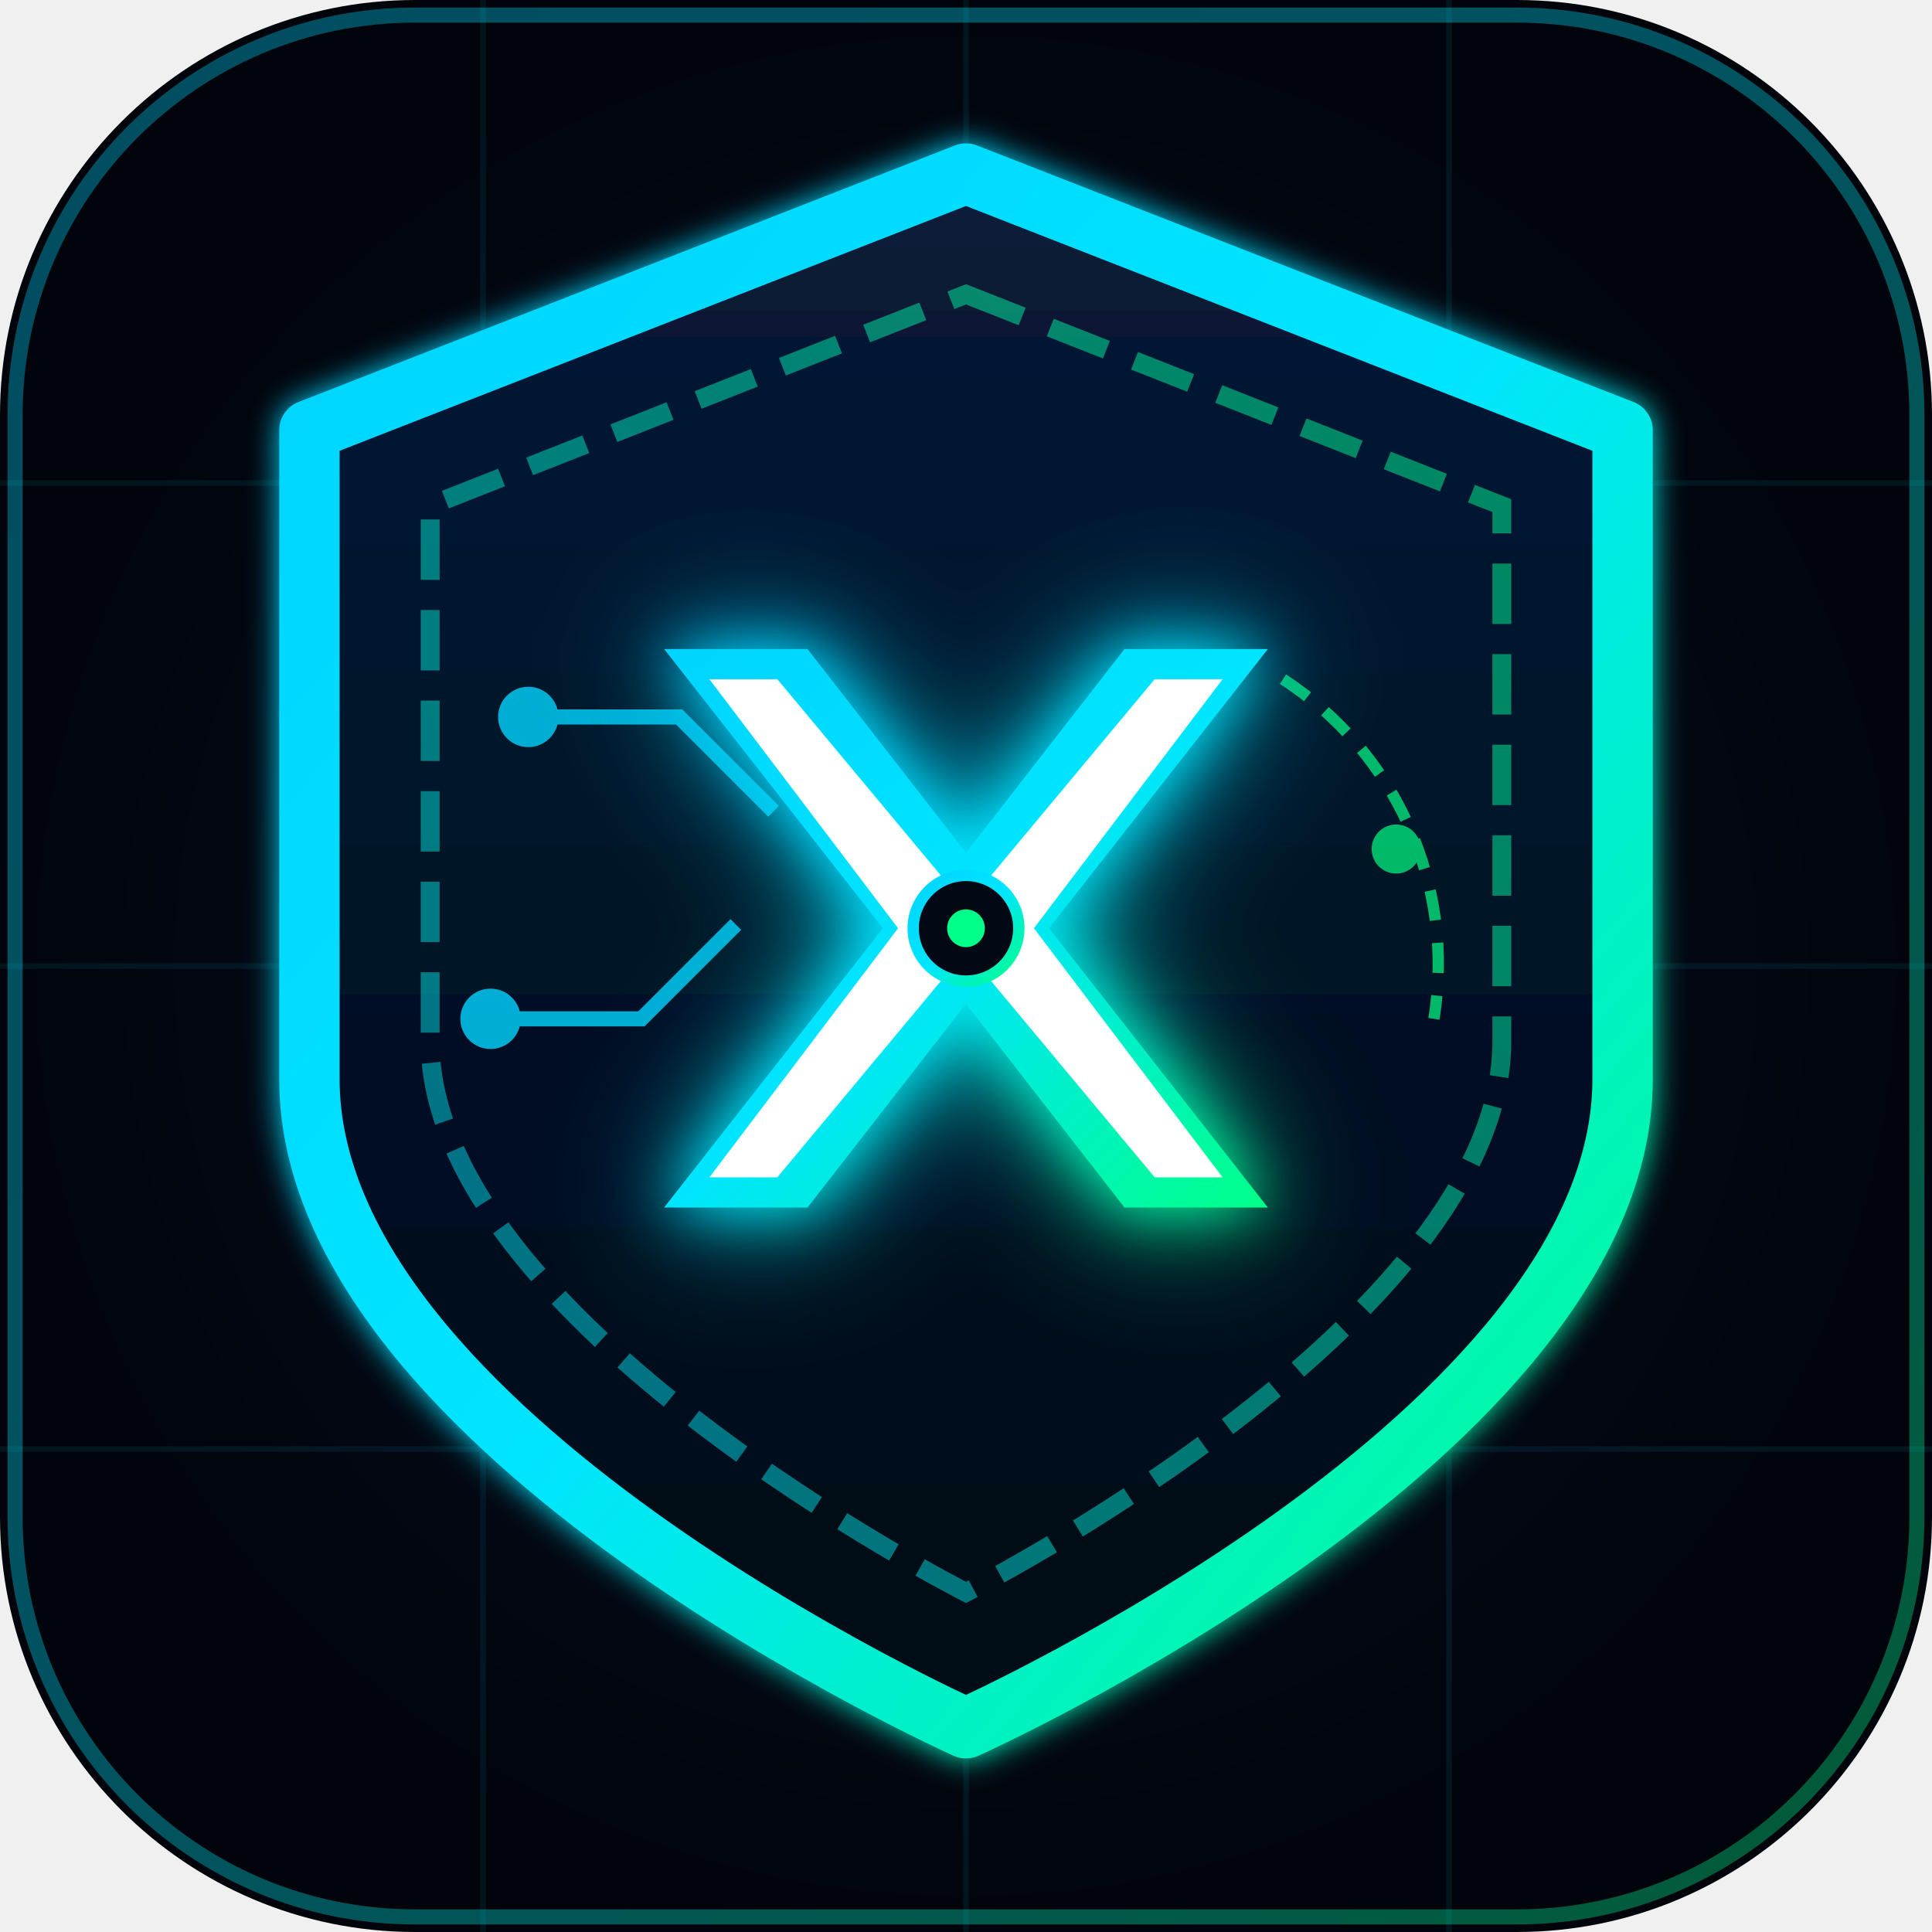
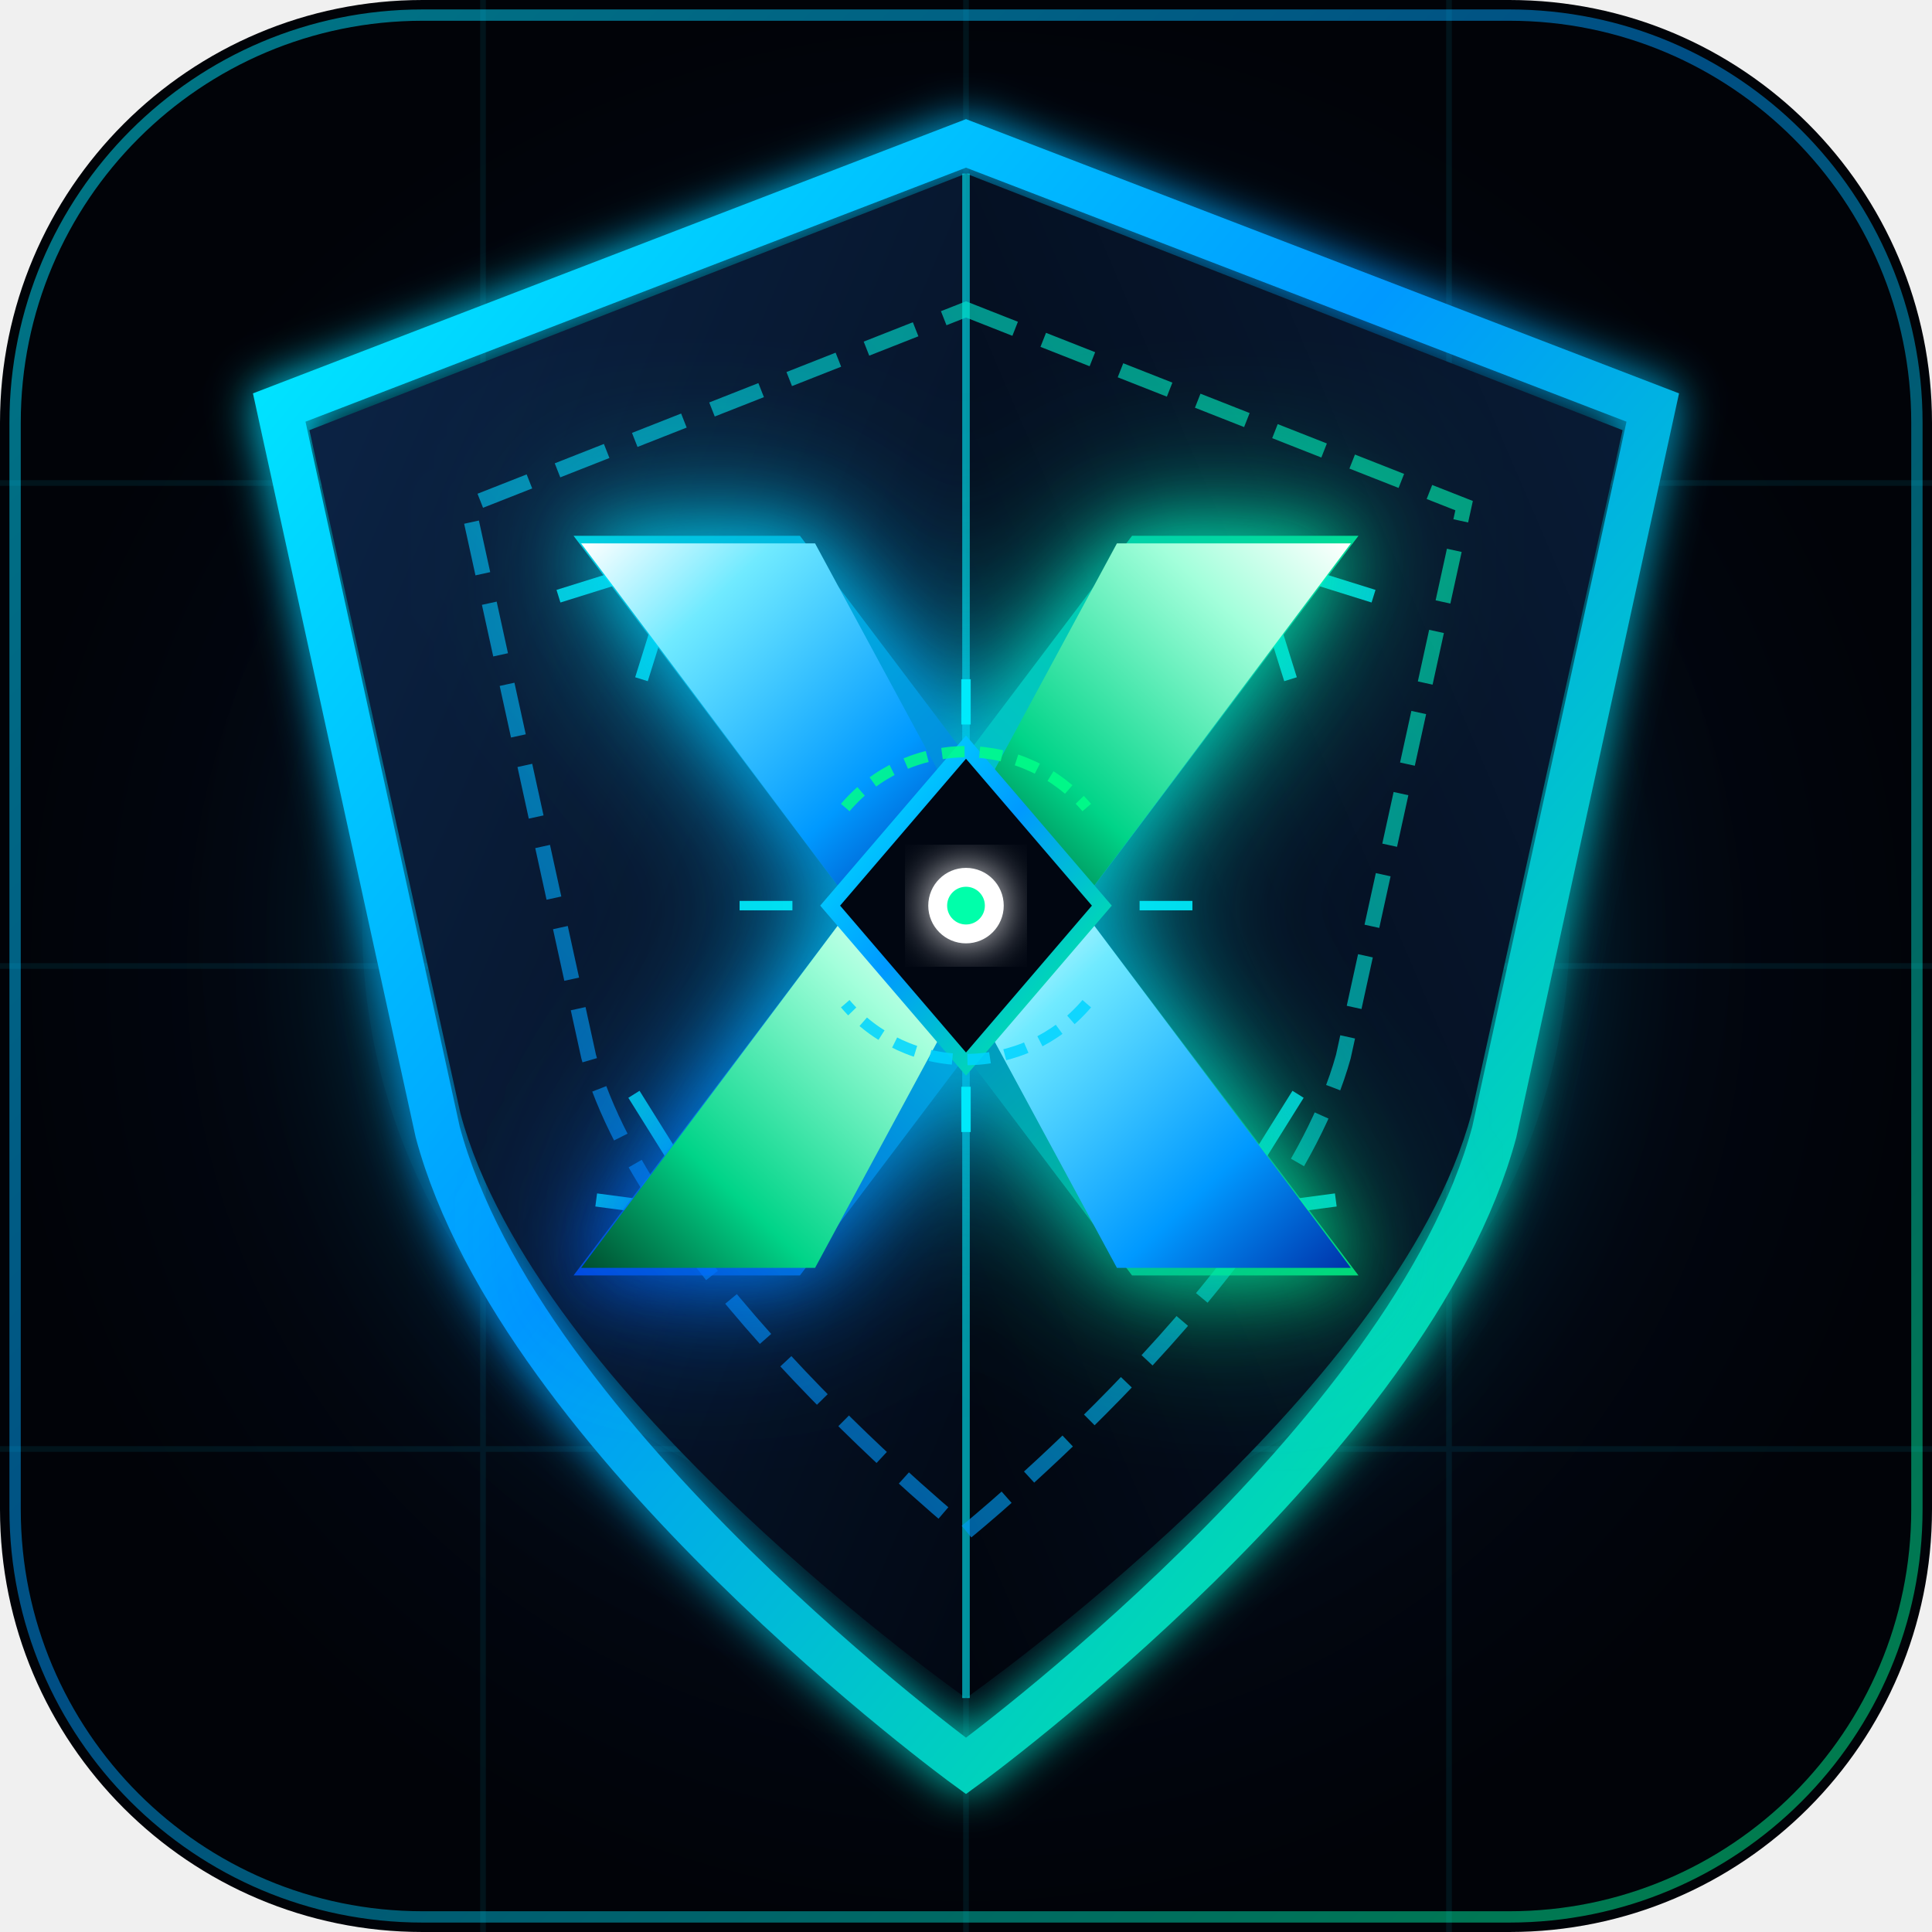
<svg xmlns="http://www.w3.org/2000/svg" width="512" height="512" viewBox="0 0 512 512">
  <defs>
    <radialGradient id="bgGrad" cx="50%" cy="50%" r="50%">
-       <stop offset="0%" stop-color="#05152e" />
-       <stop offset="70%" stop-color="#020814" />
-       <stop offset="100%" stop-color="#01040a" />
+       <stop offset="0%" stop-color="#071b38" />
+       <stop offset="60%" stop-color="#020814" />
+       <stop offset="100%" stop-color="#010308" />
    </radialGradient>
-     <linearGradient id="cyberGrad" x1="0%" y1="0%" x2="100%" y2="100%">
-       <stop offset="0%" stop-color="#00d4ff" />
-       <stop offset="50%" stop-color="#00e5ff" />
+     <linearGradient id="neonGrad1" x1="0%" y1="0%" x2="100%" y2="100%">
+       <stop offset="0%" stop-color="#00f0ff" />
+       <stop offset="45%" stop-color="#0099ff" />
      <stop offset="100%" stop-color="#00ff88" />
    </linearGradient>
-     <linearGradient id="cyberGradRev" x1="100%" y1="0%" x2="0%" y2="100%">
-       <stop offset="0%" stop-color="#00ff88" />
-       <stop offset="100%" stop-color="#00d4ff" />
+     <linearGradient id="neonGrad2" x1="100%" y1="0%" x2="0%" y2="100%">
+       <stop offset="0%" stop-color="#00ffaa" />
+       <stop offset="55%" stop-color="#00d4ff" />
+       <stop offset="100%" stop-color="#0055ff" />
    </linearGradient>
-     <linearGradient id="shieldFill" x1="0%" y1="0%" x2="0%" y2="100%">
-       <stop offset="0%" stop-color="#071b38" />
-       <stop offset="100%" stop-color="#020914" />
+     <linearGradient id="armorLeft" x1="0%" y1="0%" x2="100%" y2="100%">
+       <stop offset="0%" stop-color="#0c2548" />
+       <stop offset="60%" stop-color="#06152b" />
+       <stop offset="100%" stop-color="#020813" />
    </linearGradient>
-     <filter id="neonGlow" x="-50%" y="-50%" width="200%" height="200%">
-       <feGaussianBlur stdDeviation="8" result="blur1" />
-       <feGaussianBlur stdDeviation="16" result="blur2" />
+     <linearGradient id="armorRight" x1="100%" y1="0%" x2="0%" y2="100%">
+       <stop offset="0%" stop-color="#091d38" />
+       <stop offset="60%" stop-color="#040e1f" />
+       <stop offset="100%" stop-color="#01050d" />
+     </linearGradient>
+     <linearGradient id="xBlade1" x1="0%" y1="0%" x2="100%" y2="100%">
+       <stop offset="0%" stop-color="#ffffff" />
+       <stop offset="25%" stop-color="#70eaff" />
+       <stop offset="70%" stop-color="#0099ff" />
+       <stop offset="100%" stop-color="#0033aa" />
+     </linearGradient>
+     <linearGradient id="xBlade2" x1="100%" y1="0%" x2="0%" y2="100%">
+       <stop offset="0%" stop-color="#ffffff" />
+       <stop offset="25%" stop-color="#a3ffdb" />
+       <stop offset="70%" stop-color="#00d488" />
+       <stop offset="100%" stop-color="#004d2e" />
+     </linearGradient>
+     <filter id="hyperGlow" x="-50%" y="-50%" width="200%" height="200%">
+       <feGaussianBlur in="SourceGraphic" stdDeviation="10" result="blur1" />
+       <feGaussianBlur in="SourceGraphic" stdDeviation="22" result="blur2" />
      <feMerge>
        <feMergeNode in="blur2" />
        <feMergeNode in="blur1" />
        <feMergeNode in="SourceGraphic" />
      </feMerge>
    </filter>
-     <filter id="softGlow" x="-20%" y="-20%" width="140%" height="140%">
-       <feGaussianBlur stdDeviation="4" result="blur" />
-       <feComposite in="SourceGraphic" in2="blur" operator="over" />
+     <filter id="softGlow" x="-30%" y="-30%" width="160%" height="160%">
+       <feGaussianBlur in="SourceGraphic" stdDeviation="6" result="blur" />
+       <feMerge>
+         <feMergeNode in="blur" />
+         <feMergeNode in="SourceGraphic" />
+       </feMerge>
    </filter>
+     <clipPath id="squircleClip">
+       <rect width="512" height="512" rx="112" />
+     </clipPath>
  </defs>
-   <rect width="512" height="512" rx="110" fill="url(#bgGrad)" />
-   <rect width="504" height="504" x="4" y="4" rx="106" fill="none" stroke="url(#cyberGrad)" stroke-width="4" opacity="0.35" />
-   <g opacity="0.08" stroke="#00d4ff" stroke-width="1.5">
-     <line x1="128" y1="0" x2="128" y2="512" />
-     <line x1="256" y1="0" x2="256" y2="512" />
-     <line x1="384" y1="0" x2="384" y2="512" />
-     <line x1="0" y1="128" x2="512" y2="128" />
-     <line x1="0" y1="256" x2="512" y2="256" />
-     <line x1="0" y1="384" x2="512" y2="384" />
+   <g clip-path="url(#squircleClip)">
+     <rect width="512" height="512" fill="url(#bgGrad)" />
+     <rect width="504" height="504" x="4" y="4" rx="108" fill="none" stroke="url(#neonGrad1)" stroke-width="3" opacity="0.5" />
+     <g opacity="0.08" stroke="#00d4ff" stroke-width="1.5">
+       <line x1="0" y1="128" x2="512" y2="128" />
+       <line x1="0" y1="256" x2="512" y2="256" />
+       <line x1="0" y1="384" x2="512" y2="384" />
+       <line x1="128" y1="0" x2="128" y2="512" />
+       <line x1="256" y1="0" x2="256" y2="512" />
+       <line x1="384" y1="0" x2="384" y2="512" />
+     </g>
+     <circle cx="256" cy="245" r="160" fill="#00d4ff" opacity="0.16" filter="url(#hyperGlow)" />
+     <circle cx="256" cy="245" r="90" fill="#00ff88" opacity="0.14" filter="url(#hyperGlow)" />
+     <path d="M256 38 L438 108 L396 300 C374 382 256 468 256 468 C256 468 138 382 116 300 L74 108 Z" fill="none" stroke="url(#neonGrad1)" stroke-width="12" stroke-linejoin="miter" filter="url(#softGlow)" />
+     <path d="M256 46 L82 114 L122 295 C142 370 256 450 256 450 Z" fill="url(#armorLeft)" />
+     <path d="M256 46 L430 114 L390 295 C370 370 256 450 256 450 Z" fill="url(#armorRight)" />
+     <line x1="256" y1="46" x2="256" y2="450" stroke="#00f0ff" stroke-width="2" opacity="0.6" />
+     <path d="M256 82 L388 134 L356 280 C340 338 256 406 256 406 C256 406 172 338 156 280 L124 134 Z" fill="none" stroke="url(#neonGrad2)" stroke-width="4" stroke-dasharray="14 8" opacity="0.6" />
+     <g stroke="#00f0ff" stroke-width="3.5" fill="none" opacity="0.8">
+       <path d="M148 158 L180 148 L170 180" />
+       <path d="M364 158 L332 148 L342 180" />
+       <path d="M168 290 L188 322 L158 318" />
+       <path d="M344 290 L324 322 L354 318" />
+     </g>
+     <g filter="url(#hyperGlow)" opacity="0.85">
+       <path d="M152 142 L212 142 L360 338 L300 338 Z" fill="url(#neonGrad1)" />
+       <path d="M360 142 L300 142 L152 338 L212 338 Z" fill="url(#neonGrad2)" />
+     </g>
+     <polygon points="154,144 216,144 256,218 226,240 154,144" fill="url(#xBlade1)" />
+     <polygon points="358,144 296,144 256,218 286,240 358,144" fill="url(#xBlade2)" />
+     <polygon points="154,336 216,336 256,262 226,240 154,336" fill="url(#xBlade2)" />
+     <polygon points="358,336 296,336 256,262 286,240 358,336" fill="url(#xBlade1)" />
+     <polygon points="256,198 292,240 256,282 220,240" fill="#010611" stroke="url(#neonGrad1)" stroke-width="4" />
+     <circle cx="256" cy="240" r="10" fill="#ffffff" filter="url(#softGlow)" />
+     <circle cx="256" cy="240" r="5" fill="#00ffaa" />
+     <g stroke="#00f0ff" stroke-width="2.5" opacity="0.9">
+       <line x1="256" y1="180" x2="256" y2="192" />
+       <line x1="256" y1="288" x2="256" y2="300" />
+       <line x1="196" y1="240" x2="210" y2="240" />
+       <line x1="302" y1="240" x2="316" y2="240" />
+     </g>
+     <path d="M224 214 A 42 42 0 0 1 288 214" fill="none" stroke="#00ff88" stroke-width="3" stroke-dasharray="6 4" opacity="0.85" />
+     <path d="M288 266 A 42 42 0 0 1 224 266" fill="none" stroke="#00d4ff" stroke-width="3" stroke-dasharray="6 4" opacity="0.85" />
  </g>
-   <circle cx="256" cy="240" r="140" fill="#00d4ff" opacity="0.12" filter="url(#neonGlow)" />
-   <path d="M256 46 L430 114 L430 286 C430 380 256 458 256 458 C256 458 82 380 82 286 L82 114 Z" fill="url(#shieldFill)" stroke="url(#cyberGrad)" stroke-width="16" stroke-linejoin="round" filter="url(#softGlow)" />
-   <path d="M256 78 L398 134 L398 276 C398 350 256 422 256 422 C256 422 114 350 114 276 L114 134 Z" fill="none" stroke="url(#cyberGradRev)" stroke-width="5" opacity="0.5" stroke-dasharray="16 8" />
-   <g stroke="#00d4ff" stroke-width="4" fill="none" opacity="0.8">
-     <path d="M140 190 L180 190 L205 215" />
-     <circle cx="140" cy="190" r="6" fill="#00d4ff" />
-     <path d="M130 270 L170 270 L195 245" />
-     <circle cx="130" cy="270" r="6" fill="#00d4ff" />
-   </g>
-   <g stroke="#00ff88" stroke-width="3" fill="none" opacity="0.7">
-     <path d="M340 180 A 90 90 0 0 1 380 270" stroke-dasharray="8 6" />
-     <circle cx="370" cy="225" r="5" fill="#00ff88" />
-   </g>
-   <path d="M176 172 L234 246 L176 320 L214 320 L256 266 L298 320 L336 320 L278 246 L336 172 L298 172 L256 226 L214 172 Z" fill="url(#cyberGrad)" filter="url(#neonGlow)" />
-   <path d="M188 180 L238 246 L188 312 L206 312 L256 252 L306 312 L324 312 L274 246 L324 180 L306 180 L256 240 L206 180 Z" fill="#ffffff" />
-   <circle cx="256" cy="246" r="14" fill="#020814" stroke="url(#cyberGrad)" stroke-width="3" />
-   <circle cx="256" cy="246" r="5" fill="#00ff88" />
</svg>
